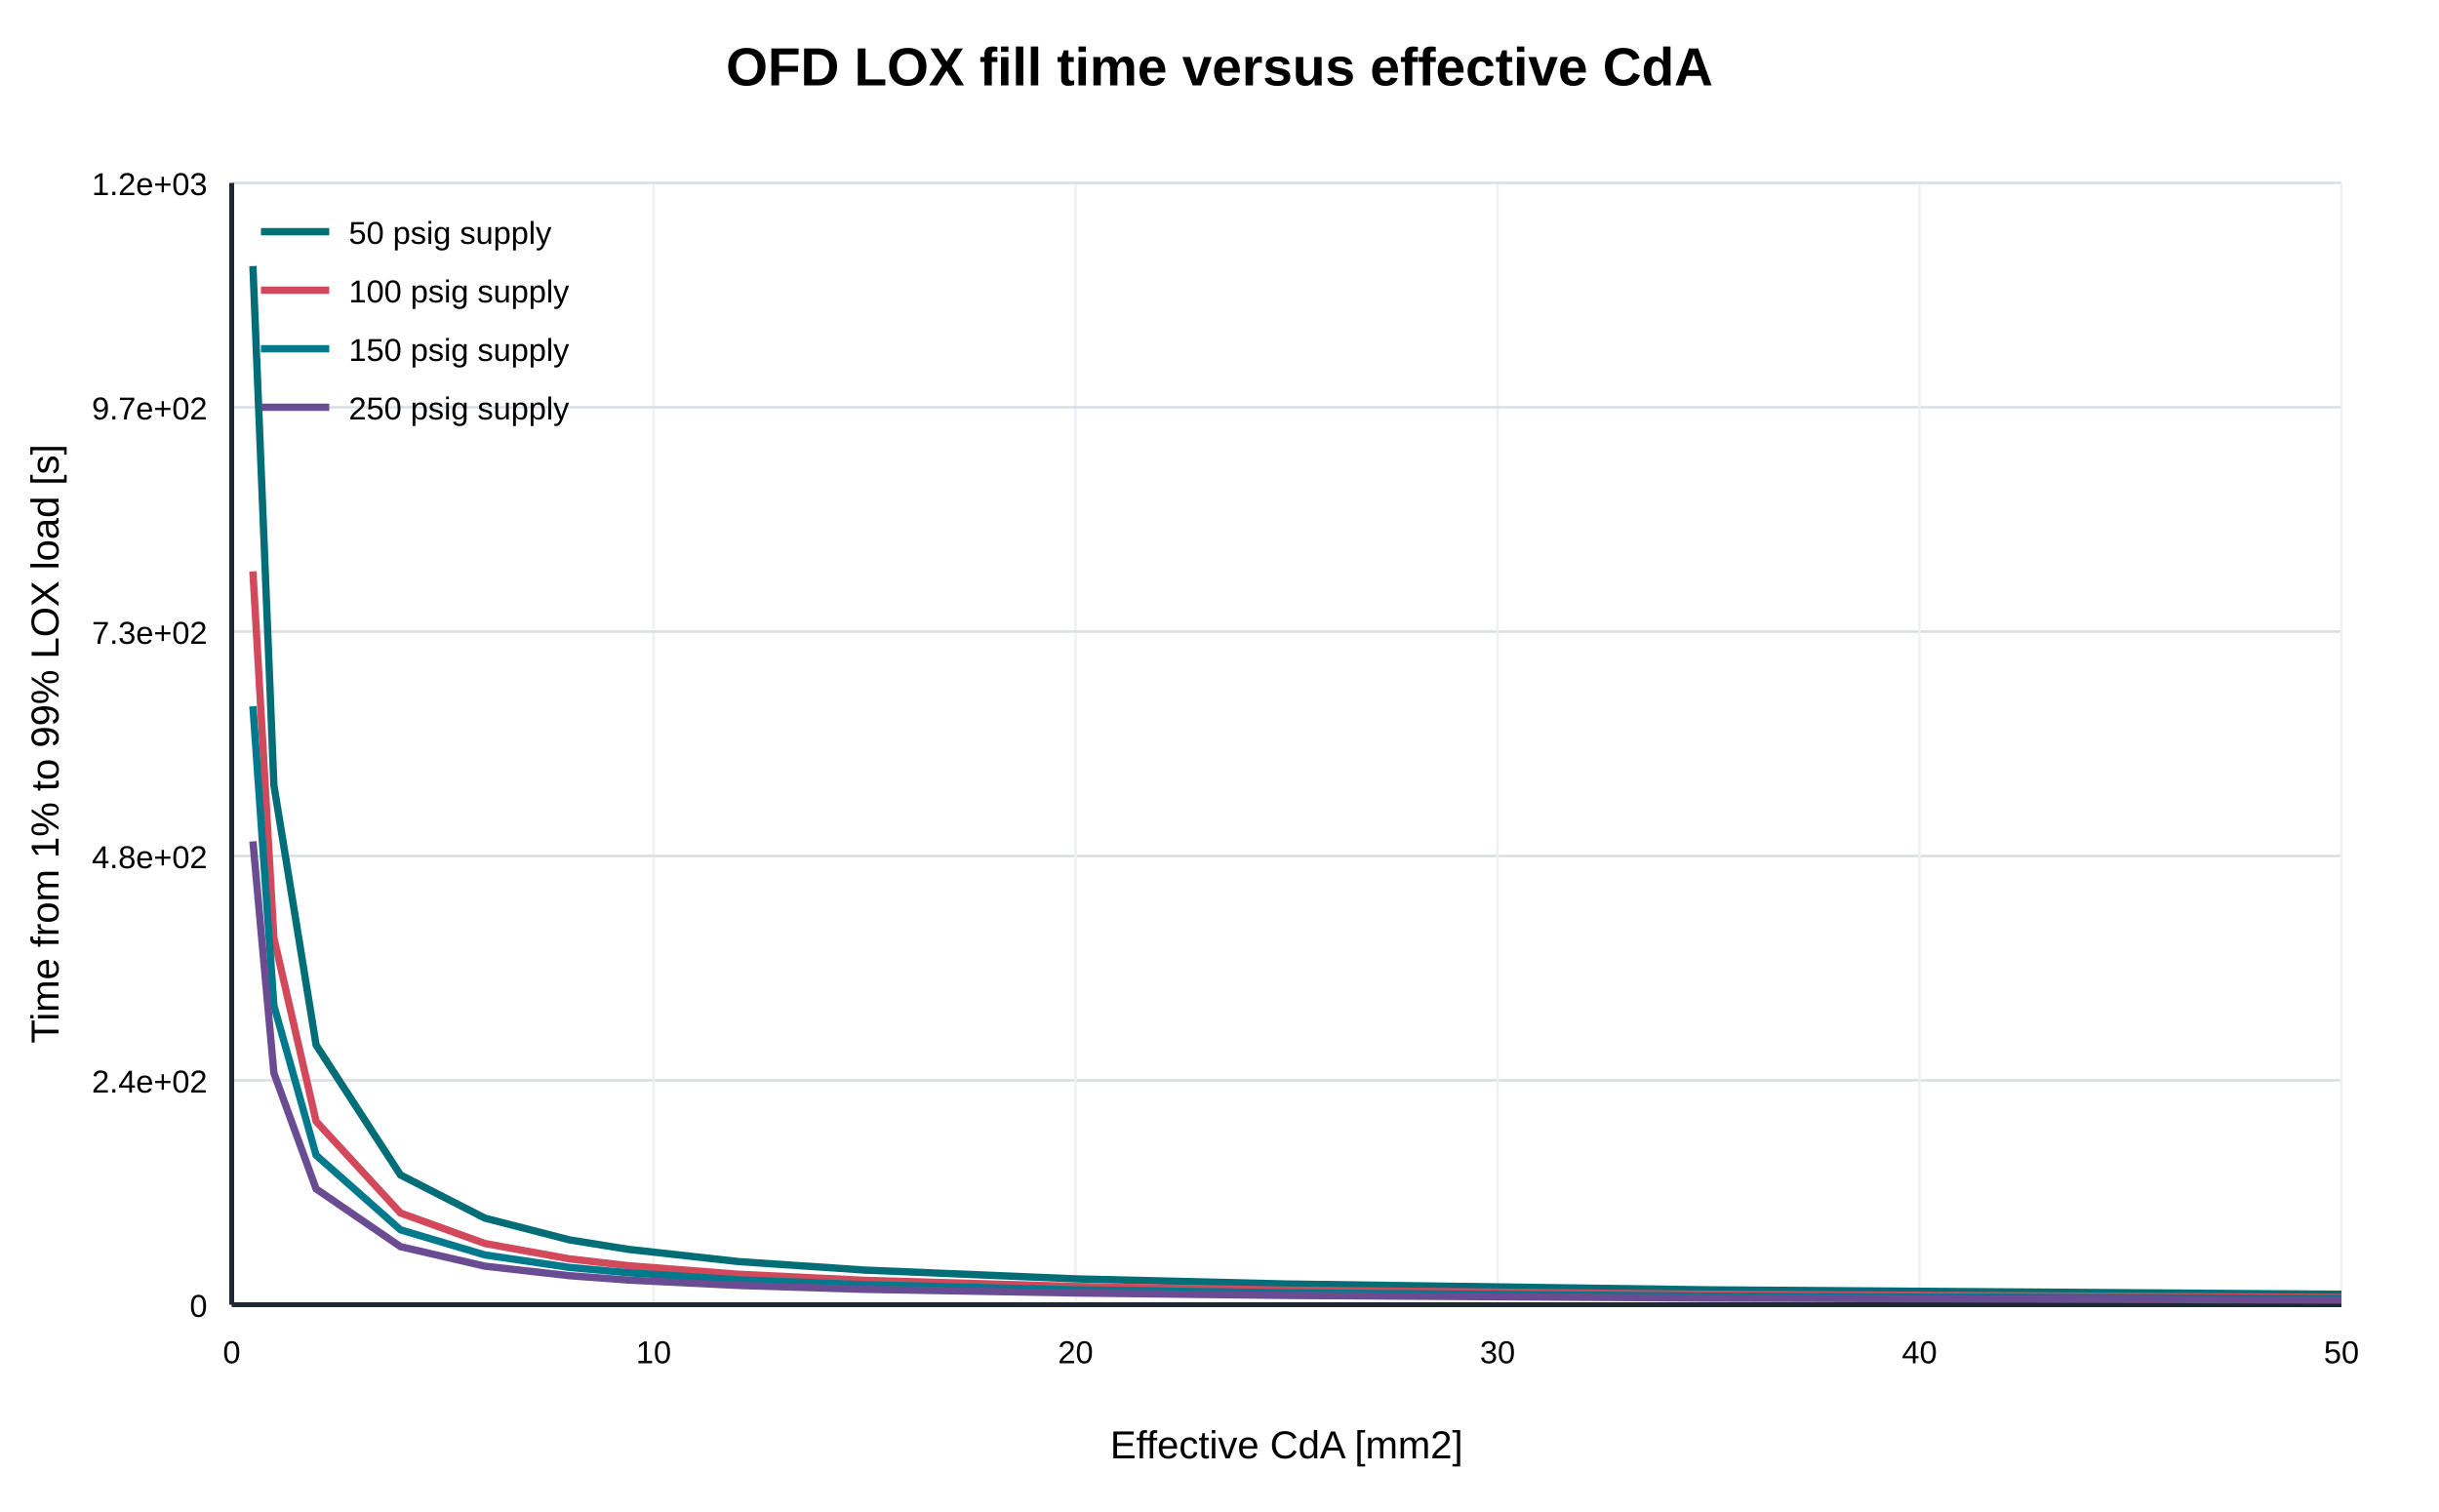
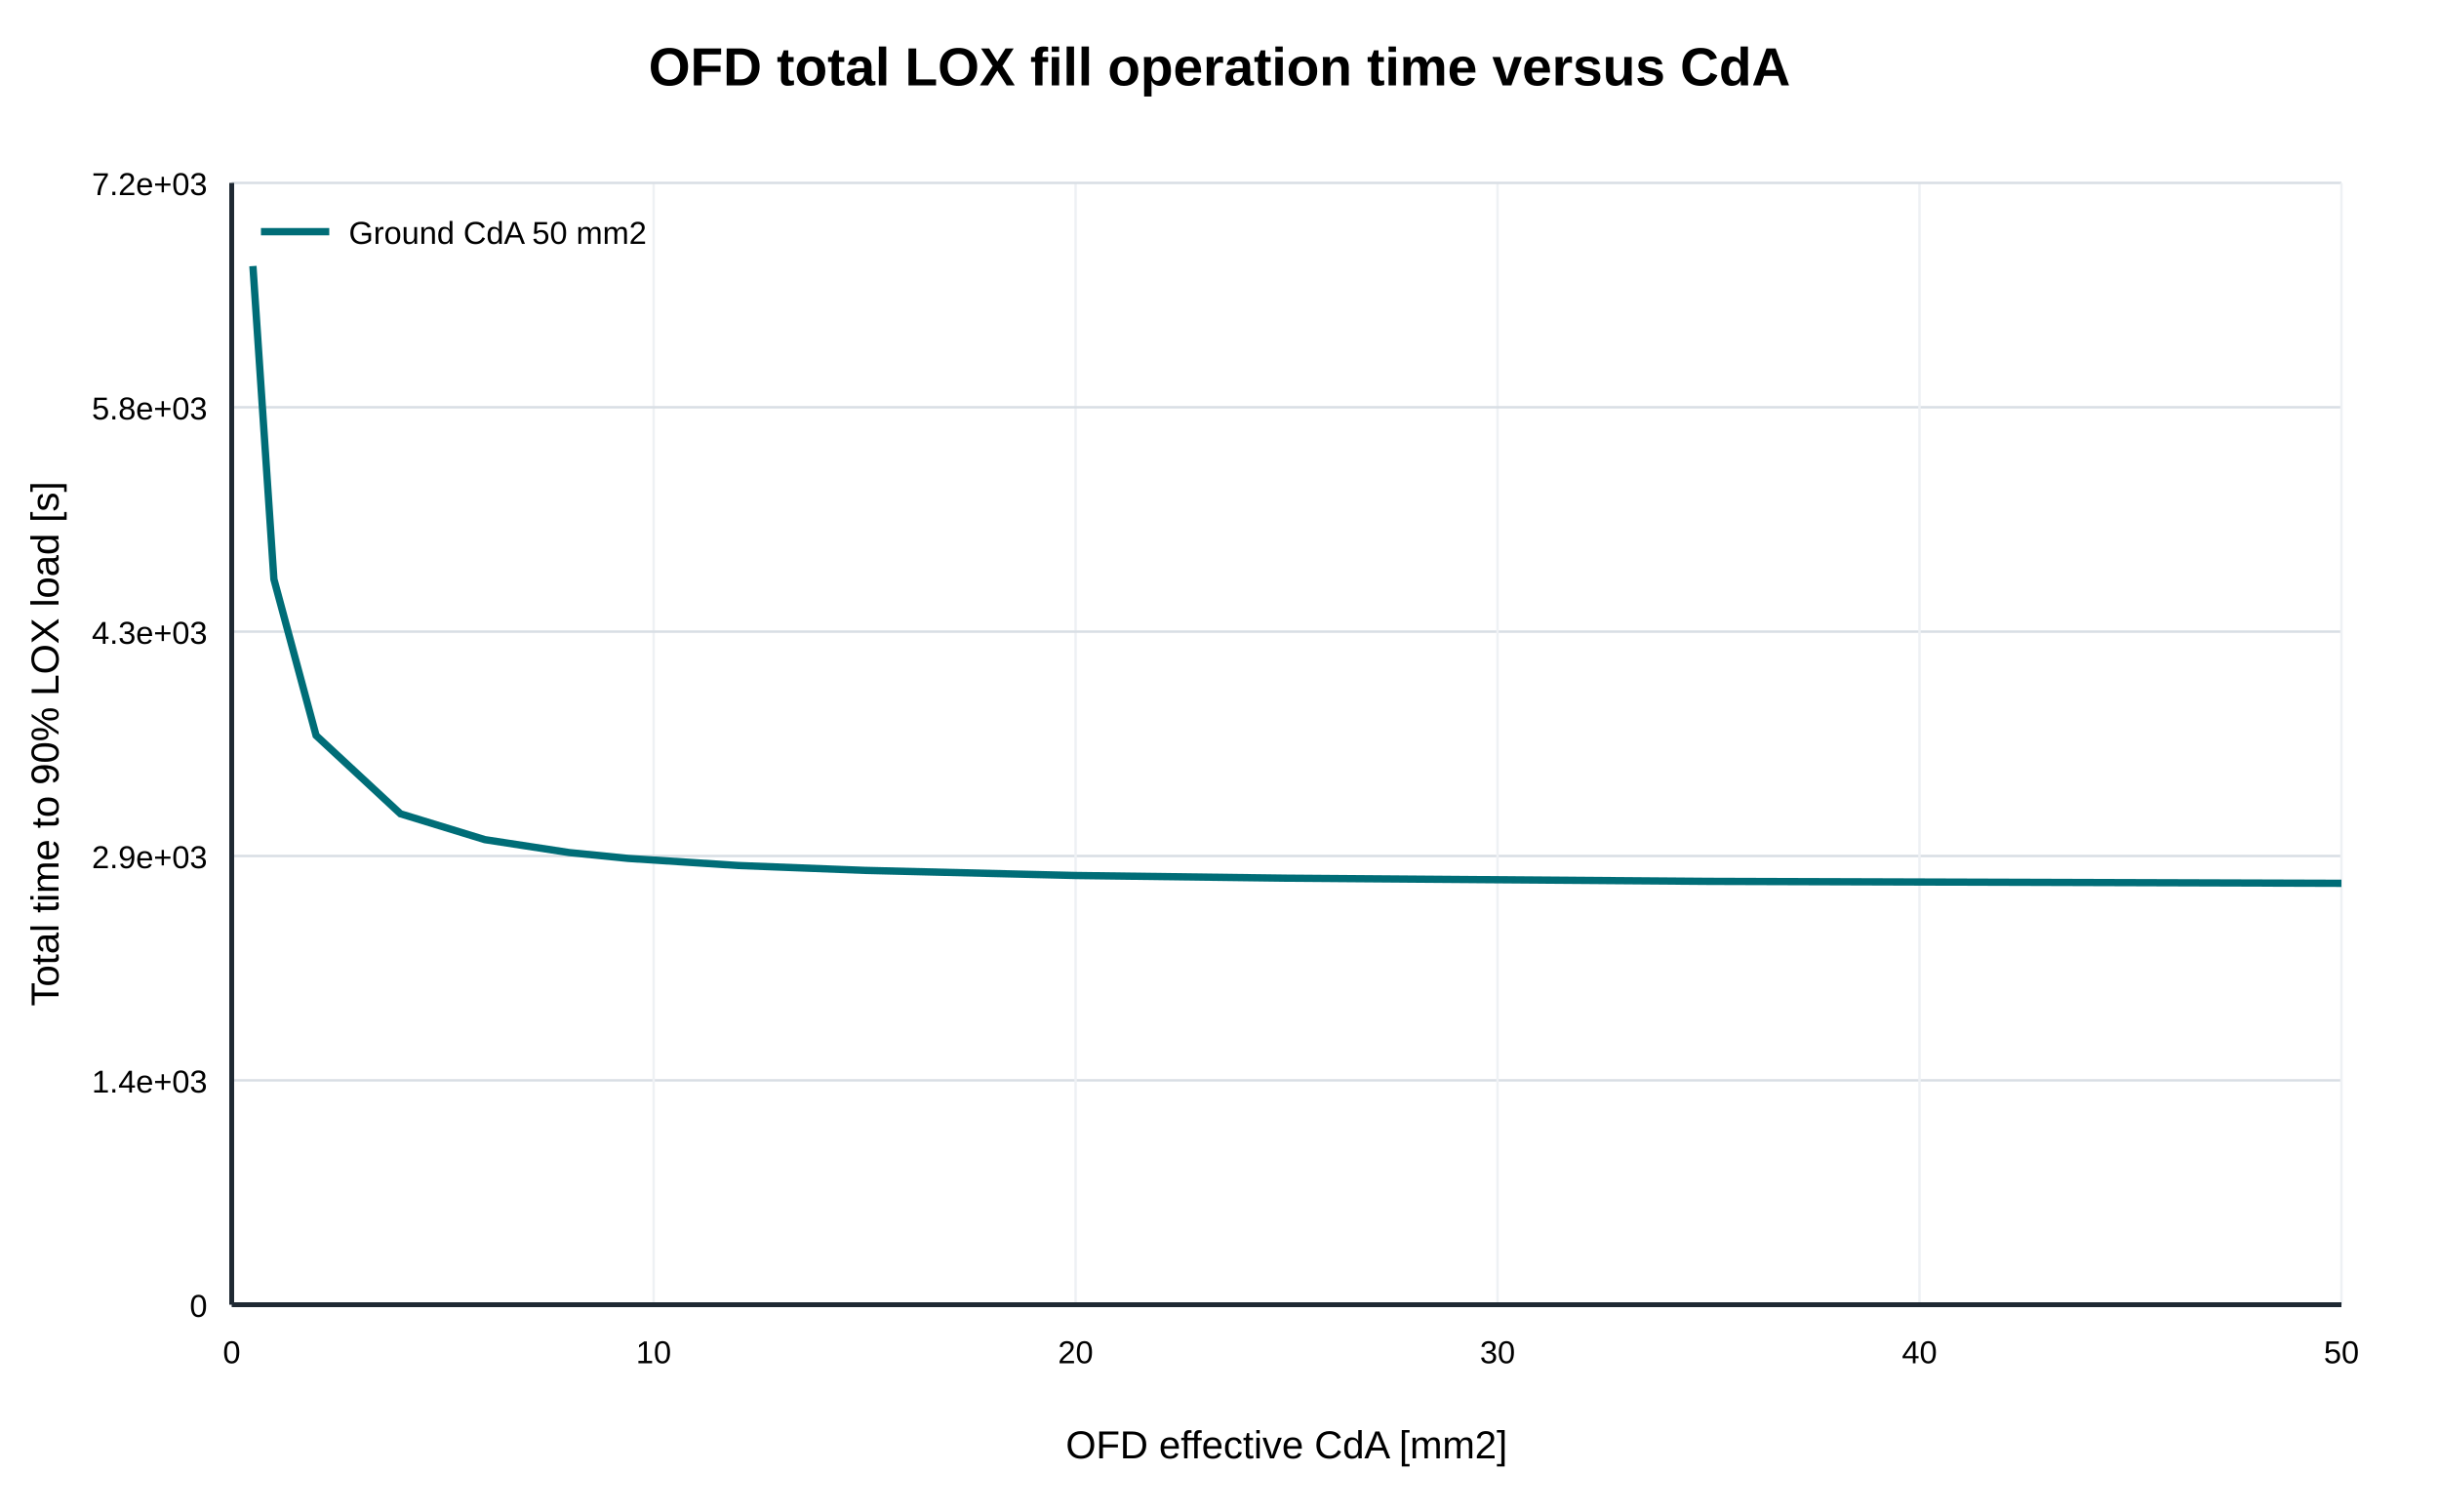
<svg xmlns="http://www.w3.org/2000/svg" width="1000" height="620">
  <rect width="100%" height="100%" fill="white" />
-   <text x="500.0" y="35" text-anchor="middle" font-family="Arial" font-size="22" font-weight="bold">OFD LOX fill time versus effective CdA</text>
+   <text x="500.0" y="35" text-anchor="middle" font-family="Arial" font-size="22" font-weight="bold">OFD total LOX fill operation time versus CdA</text>
  <line x1="95" y1="535.0" x2="960" y2="535.0" stroke="#d8dee4" />
  <line x1="95.0" y1="75" x2="95.0" y2="535" stroke="#eef1f4" />
  <text x="85" y="540.0" text-anchor="end" font-family="Arial" font-size="13">0</text>
  <text x="95.0" y="559" text-anchor="middle" font-family="Arial" font-size="13">0</text>
  <line x1="95" y1="443.0" x2="960" y2="443.0" stroke="#d8dee4" />
  <line x1="268.0" y1="75" x2="268.0" y2="535" stroke="#eef1f4" />
-   <text x="85" y="448.0" text-anchor="end" font-family="Arial" font-size="13">2.4e+02</text>
+   <text x="85" y="448.0" text-anchor="end" font-family="Arial" font-size="13">1.4e+03</text>
  <text x="268.0" y="559" text-anchor="middle" font-family="Arial" font-size="13">10</text>
  <line x1="95" y1="351.0" x2="960" y2="351.0" stroke="#d8dee4" />
  <line x1="441.0" y1="75" x2="441.0" y2="535" stroke="#eef1f4" />
-   <text x="85" y="356.0" text-anchor="end" font-family="Arial" font-size="13">4.8e+02</text>
+   <text x="85" y="356.0" text-anchor="end" font-family="Arial" font-size="13">2.9e+03</text>
  <text x="441.0" y="559" text-anchor="middle" font-family="Arial" font-size="13">20</text>
  <line x1="95" y1="259.0" x2="960" y2="259.0" stroke="#d8dee4" />
  <line x1="614.0" y1="75" x2="614.0" y2="535" stroke="#eef1f4" />
-   <text x="85" y="264.0" text-anchor="end" font-family="Arial" font-size="13">7.3e+02</text>
+   <text x="85" y="264.0" text-anchor="end" font-family="Arial" font-size="13">4.3e+03</text>
  <text x="614.0" y="559" text-anchor="middle" font-family="Arial" font-size="13">30</text>
  <line x1="95" y1="167.0" x2="960" y2="167.0" stroke="#d8dee4" />
  <line x1="787.0" y1="75" x2="787.0" y2="535" stroke="#eef1f4" />
-   <text x="85" y="172.0" text-anchor="end" font-family="Arial" font-size="13">9.7e+02</text>
+   <text x="85" y="172.0" text-anchor="end" font-family="Arial" font-size="13">5.8e+03</text>
  <text x="787.0" y="559" text-anchor="middle" font-family="Arial" font-size="13">40</text>
  <line x1="95" y1="75.0" x2="960" y2="75.0" stroke="#d8dee4" />
  <line x1="960.0" y1="75" x2="960.0" y2="535" stroke="#eef1f4" />
-   <text x="85" y="80.0" text-anchor="end" font-family="Arial" font-size="13">1.2e+03</text>
+   <text x="85" y="80.0" text-anchor="end" font-family="Arial" font-size="13">7.2e+03</text>
  <text x="960.0" y="559" text-anchor="middle" font-family="Arial" font-size="13">50</text>
  <line x1="95" y1="535" x2="960" y2="535" stroke="#1f2933" stroke-width="2" />
  <line x1="95" y1="75" x2="95" y2="535" stroke="#1f2933" stroke-width="2" />
-   <text x="527.5" y="598" text-anchor="middle" font-family="Arial" font-size="16">Effective CdA [mm2]</text>
-   <text transform="translate(24 305.0) rotate(-90)" text-anchor="middle" font-family="Arial" font-size="16">Time from 1% to 99% LOX load [s]</text>
-   <polyline fill="none" stroke="#006d77" stroke-width="3" points="103.7,109.1 112.3,322.0 129.6,428.5 164.2,481.8 198.8,499.5 233.4,508.4 257.6,512.3 302.6,517.3 354.5,520.8 441.0,524.4 527.5,526.5 700.5,528.9 960.0,530.7" />
+   <text x="527.5" y="598" text-anchor="middle" font-family="Arial" font-size="16">OFD effective CdA [mm2]</text>
+   <text transform="translate(24 305.0) rotate(-90)" text-anchor="middle" font-family="Arial" font-size="16">Total time to 90% LOX load [s]</text>
+   <polyline fill="none" stroke="#006d77" stroke-width="3" points="103.7,109.1 112.3,237.5 129.6,301.6 164.2,333.7 198.8,344.3 233.4,349.6 257.6,352.0 302.6,354.9 354.5,356.9 441.0,359.0 527.5,360.1 700.5,361.4 960.0,362.2" />
  <line x1="107" y1="95" x2="135" y2="95" stroke="#006d77" stroke-width="3" />
-   <text x="143" y="100" font-family="Arial" font-size="13">50 psig supply</text>
-   <polyline fill="none" stroke="#d1495b" stroke-width="3" points="103.7,234.3 112.3,384.6 129.6,459.8 164.2,497.4 198.8,509.9 233.4,516.2 257.6,519.0 302.6,522.5 354.5,525.0 441.0,527.5 527.5,529.0 700.5,530.7 960.0,532.0" />
-   <line x1="107" y1="119" x2="135" y2="119" stroke="#d1495b" stroke-width="3" />
-   <text x="143" y="124" font-family="Arial" font-size="13">100 psig supply</text>
-   <polyline fill="none" stroke="#00798c" stroke-width="3" points="103.7,289.6 112.3,412.3 129.6,473.7 164.2,504.3 198.8,514.6 233.4,519.7 257.6,521.9 302.6,524.8 354.5,526.8 441.0,528.9 527.5,530.1 700.5,531.5 960.0,532.5" />
-   <line x1="107" y1="143" x2="135" y2="143" stroke="#00798c" stroke-width="3" />
-   <text x="143" y="148" font-family="Arial" font-size="13">150 psig supply</text>
-   <polyline fill="none" stroke="#6a4c93" stroke-width="3" points="103.7,345.0 112.3,440.0 129.6,487.5 164.2,511.2 198.8,519.2 233.4,523.1 257.6,524.9 302.6,527.1 354.5,528.7 441.0,530.2 527.5,531.2 700.5,532.3 960.0,533.1" />
-   <line x1="107" y1="167" x2="135" y2="167" stroke="#6a4c93" stroke-width="3" />
-   <text x="143" y="172" font-family="Arial" font-size="13">250 psig supply</text>
+   <text x="143" y="100" font-family="Arial" font-size="13">Ground CdA 50 mm2</text>
</svg>
